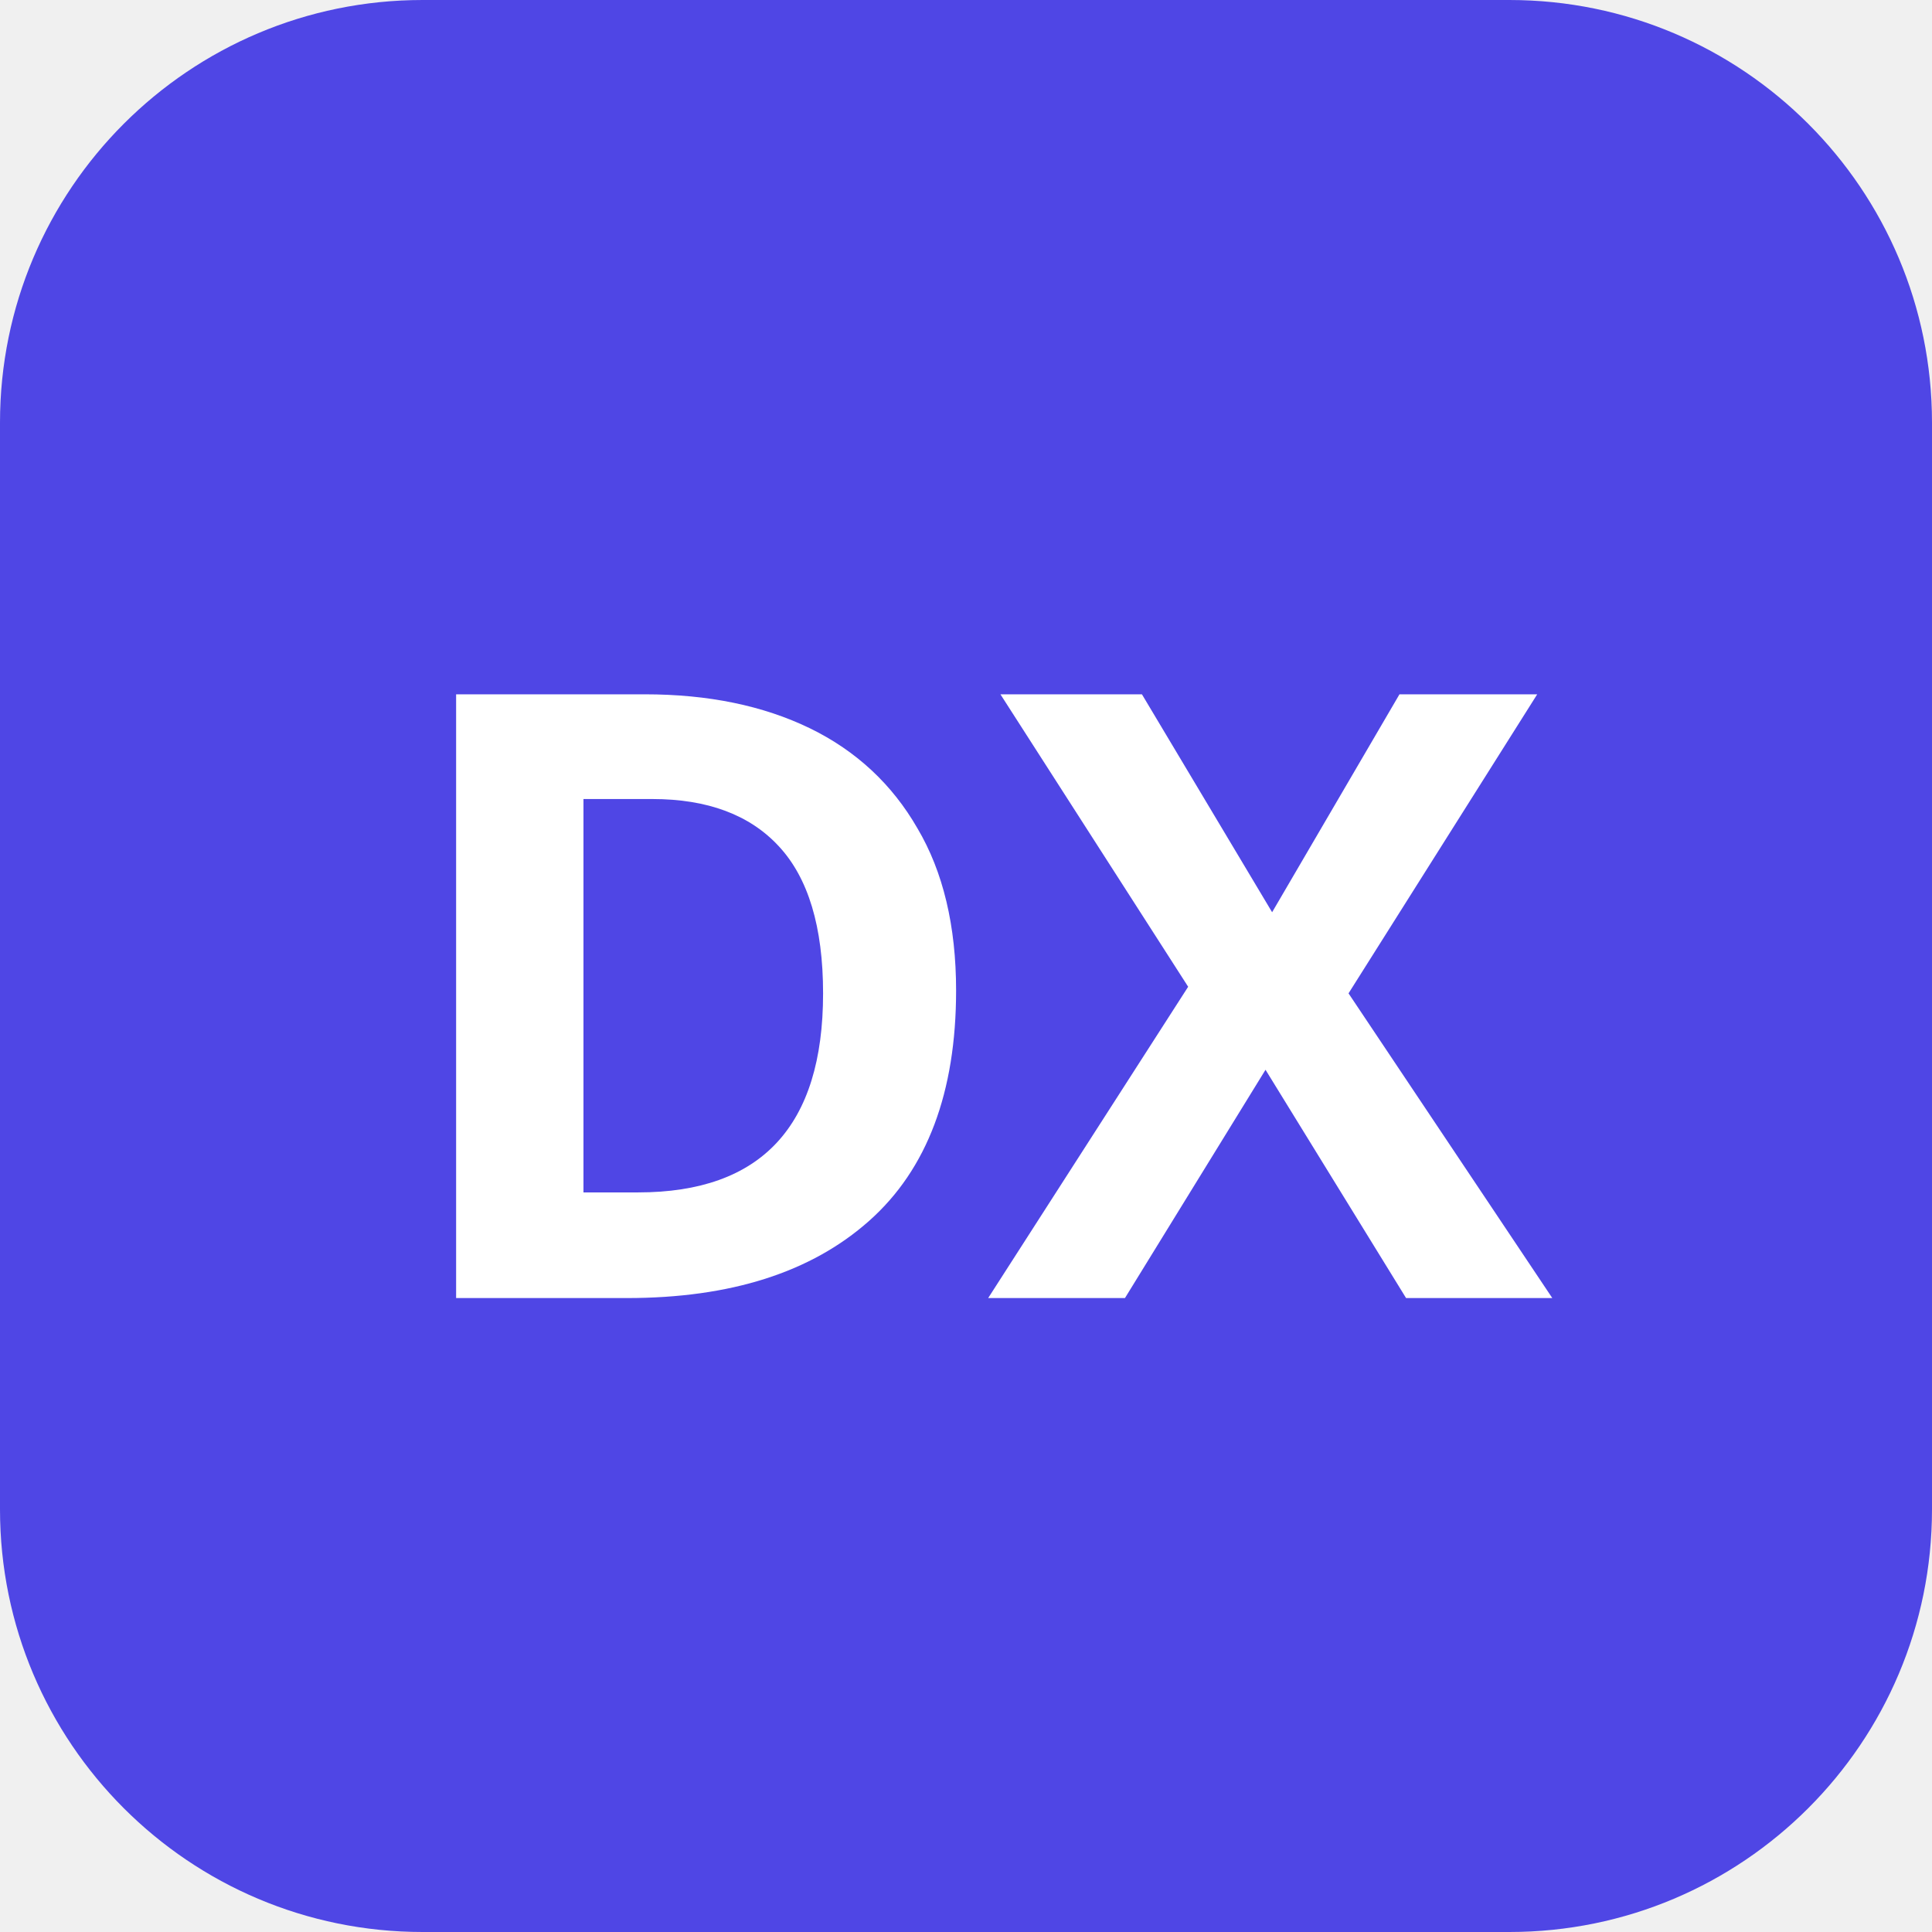
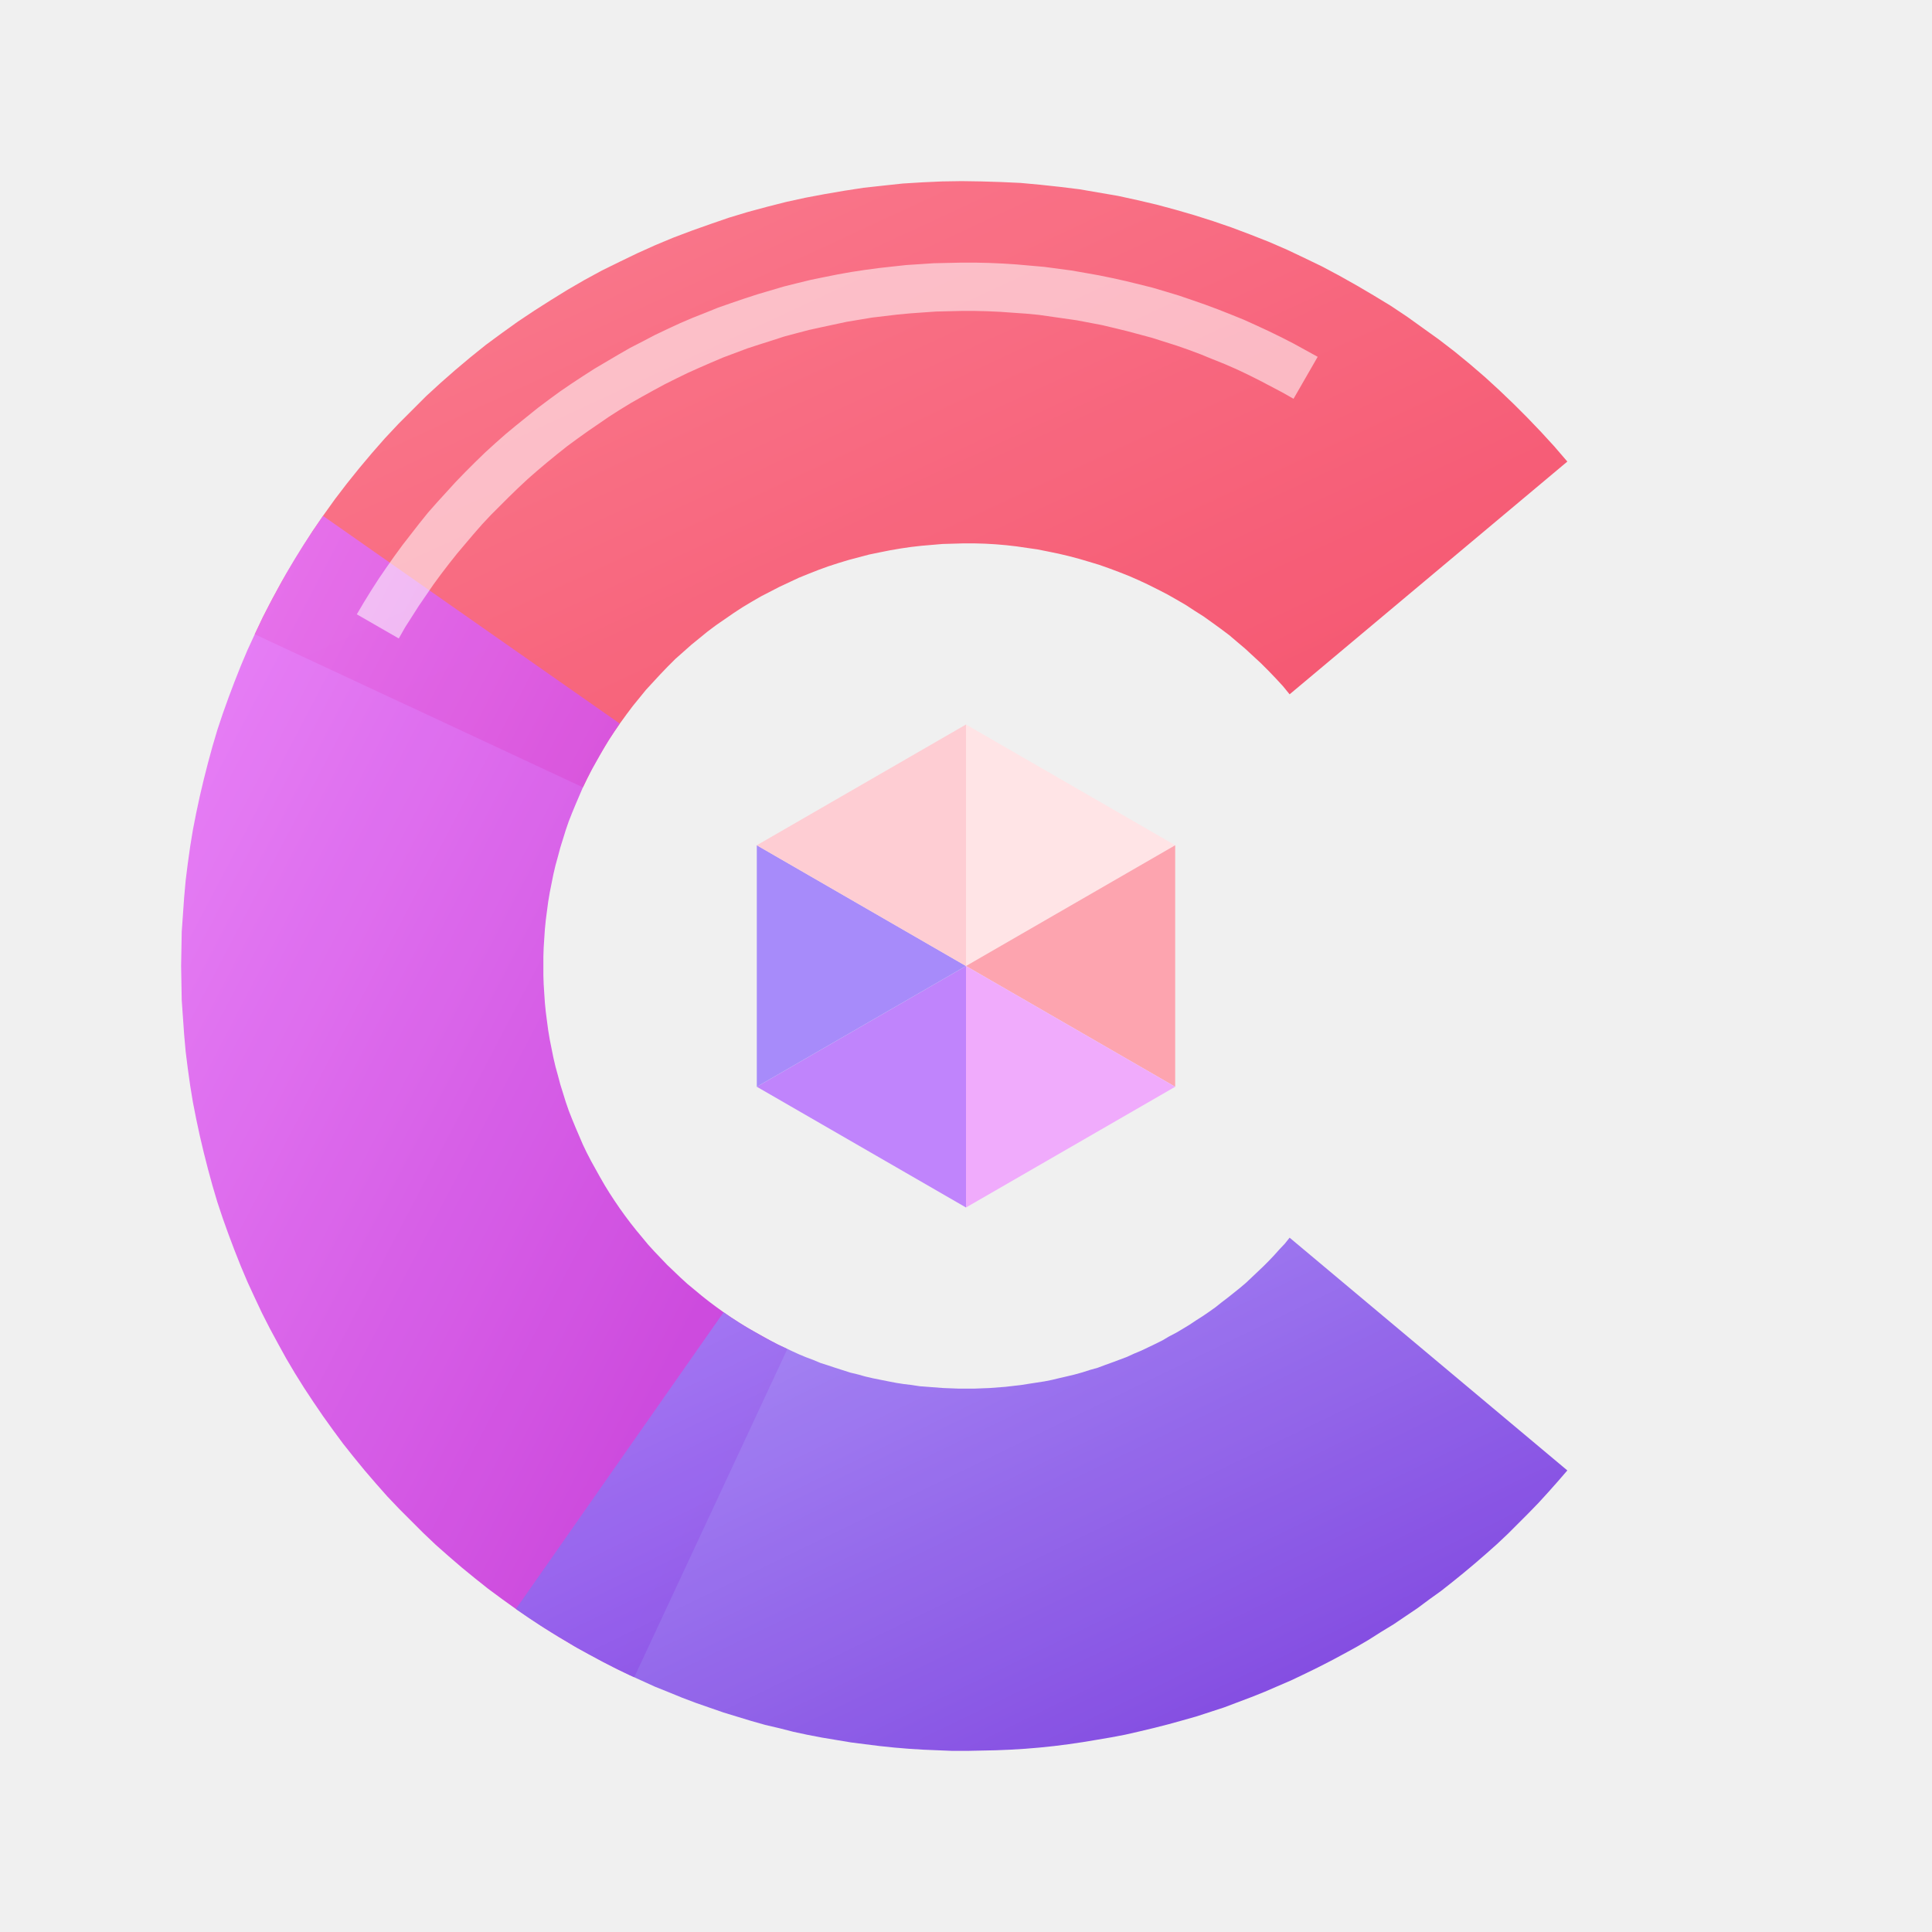
- <svg xmlns="http://www.w3.org/2000/svg" viewBox="0 0 32 32">
-   <rect width="32" height="32" rx="7" fill="#4f46e5" />
-   <text x="16" y="21.5" font-family="system-ui,sans-serif" font-size="14" font-weight="700" text-anchor="middle" fill="#fff">DX</text>
+ <svg xmlns="http://www.w3.org/2000/svg" viewBox="0 0 64 64" role="img" aria-label="Corelens">
+   <defs>
+     <linearGradient id="k1" x1="0" y1="0" x2="1" y2="1">
+       <stop offset="0" stop-color="#fb7185" />
+       <stop offset="1" stop-color="#f43f5e" />
+     </linearGradient>
+     <linearGradient id="k2" x1="0" y1="0" x2="1" y2="1">
+       <stop offset="0" stop-color="#e879f9" />
+       <stop offset="1" stop-color="#c026d3" />
+     </linearGradient>
+     <linearGradient id="k3" x1="0" y1="0" x2="1" y2="1">
+       <stop offset="0" stop-color="#a78bfa" />
+       <stop offset="1" stop-color="#6d28d9" />
+     </linearGradient>
+   </defs>
+   <path d="M8.44 21.01L8.72 20.42L9.02 19.84L9.33 19.27L9.66 18.71L10.00 18.15L10.35 17.60L10.72 17.06L11.10 16.53L11.49 16.02L11.90 15.51L12.32 15.01L12.75 14.52L13.20 14.04L13.66 13.58L14.12 13.12L14.60 12.68L15.09 12.25L15.59 11.83L16.10 11.42L16.63 11.03L17.16 10.65L17.70 10.29L18.25 9.94L18.80 9.60L19.37 9.27L19.94 8.96L20.53 8.67L21.11 8.39L21.71 8.12L22.31 7.87L22.92 7.64L23.54 7.42L24.15 7.21L24.78 7.02L25.41 6.85L26.04 6.69L26.68 6.55L27.32 6.43L27.96 6.32L28.61 6.22L29.25 6.15L29.90 6.08L30.55 6.04L31.21 6.01L31.86 6.00L32.51 6.01L33.16 6.03L33.81 6.06L34.46 6.12L35.11 6.19L35.76 6.27L36.40 6.38L37.04 6.49L37.68 6.63L38.32 6.78L38.95 6.95L39.57 7.13L40.20 7.33L40.81 7.54L41.42 7.77L42.03 8.01L42.63 8.27L43.22 8.55L43.80 8.83L44.38 9.14L44.95 9.46L45.51 9.79L46.07 10.13L46.61 10.49L47.14 10.87L47.67 11.25L48.19 11.65L48.69 12.06L49.19 12.49L49.67 12.93L50.14 13.38L50.60 13.84L51.05 14.31L51.49 14.79L51.92 15.29L42.72 23.00L42.50 22.73L42.26 22.47L42.02 22.22L41.77 21.97L41.51 21.73L41.25 21.49L40.99 21.27L40.72 21.04L40.44 20.83L40.15 20.62L39.87 20.42L39.57 20.23L39.28 20.04L38.97 19.86L38.67 19.69L38.36 19.53L38.04 19.37L37.72 19.22L37.40 19.08L37.07 18.95L36.75 18.83L36.41 18.71L36.08 18.61L35.74 18.51L35.40 18.42L35.06 18.34L34.72 18.27L34.37 18.20L34.02 18.15L33.68 18.10L33.33 18.06L32.98 18.03L32.63 18.01L32.27 18.00L31.92 18.00L31.57 18.01L31.22 18.02L30.87 18.05L30.52 18.08L30.17 18.12L29.83 18.17L29.48 18.23L29.13 18.30L28.79 18.37L28.45 18.46L28.11 18.55L27.78 18.65L27.44 18.76L27.11 18.88L26.78 19.01L26.46 19.14L26.14 19.29L25.82 19.44L25.51 19.60L25.20 19.76L24.89 19.94L24.59 20.12L24.30 20.31L24.01 20.51L23.72 20.71L23.44 20.92L23.17 21.14L22.90 21.36L22.63 21.60L22.37 21.83L22.12 22.08L21.88 22.33L21.64 22.59L21.40 22.85L21.18 23.12L20.96 23.39L20.75 23.67L20.54 23.96L20.34 24.25L20.15 24.54L19.97 24.84L19.79 25.15L19.62 25.45L19.46 25.77L19.31 26.08Z" fill="url(#k1)" opacity=".9" />
+   <path d="M21.01 55.56L20.50 55.32L19.99 55.06L19.49 54.79L19.00 54.52L18.51 54.23L18.03 53.93L17.56 53.62L17.09 53.30L16.63 52.97L16.17 52.63L15.73 52.28L15.29 51.92L14.86 51.55L14.43 51.17L14.02 50.78L13.62 50.38L13.22 49.98L12.83 49.57L12.45 49.14L12.08 48.71L11.72 48.27L11.37 47.83L11.03 47.37L10.70 46.91L10.38 46.44L10.07 45.97L9.77 45.49L9.48 45.00L9.21 44.51L8.94 44.01L8.68 43.50L8.44 42.99L8.20 42.47L7.98 41.95L7.77 41.42L7.57 40.89L7.38 40.36L7.20 39.82L7.04 39.28L6.89 38.73L6.75 38.18L6.62 37.63L6.50 37.07L6.39 36.51L6.30 35.96L6.22 35.39L6.15 34.83L6.10 34.27L6.06 33.70L6.02 33.13L6.01 32.57L6.00 32.00L6.01 31.43L6.02 30.87L6.06 30.30L6.10 29.73L6.15 29.17L6.22 28.61L6.30 28.04L6.39 27.49L6.50 26.93L6.62 26.37L6.75 25.82L6.89 25.27L7.04 24.72L7.20 24.18L7.38 23.64L7.57 23.11L7.77 22.58L7.98 22.05L8.20 21.53L8.44 21.01L8.68 20.50L8.94 19.99L9.21 19.49L9.48 19.00L9.77 18.51L10.07 18.03L10.38 17.56L10.70 17.09L20.53 23.97L20.36 24.22L20.19 24.48L20.03 24.74L19.88 25.00L19.73 25.27L19.58 25.54L19.44 25.81L19.31 26.08L19.19 26.36L19.07 26.64L18.95 26.93L18.84 27.21L18.74 27.50L18.65 27.79L18.56 28.08L18.48 28.38L18.40 28.67L18.33 28.97L18.27 29.27L18.21 29.57L18.16 29.87L18.12 30.17L18.08 30.48L18.05 30.78L18.03 31.08L18.01 31.39L18.00 31.69L18.00 32.00L18.00 32.31L18.01 32.61L18.03 32.92L18.05 33.22L18.08 33.52L18.12 33.83L18.16 34.13L18.21 34.43L18.27 34.73L18.33 35.03L18.40 35.33L18.48 35.62L18.56 35.92L18.65 36.21L18.74 36.50L18.84 36.79L18.95 37.07L19.07 37.36L19.19 37.64L19.31 37.92L19.44 38.19L19.58 38.46L19.73 38.73L19.88 39.00L20.03 39.26L20.19 39.52L20.36 39.78L20.53 40.03L20.71 40.28L20.89 40.52L21.08 40.76L21.28 41.00L21.47 41.23L21.68 41.46L21.89 41.68L22.10 41.90L22.32 42.11L22.54 42.32L22.77 42.53L23.00 42.72L23.24 42.92L23.48 43.11L23.72 43.29L23.97 43.47L24.22 43.64L24.48 43.81L24.74 43.97L25.00 44.12L25.27 44.27L25.54 44.42L25.81 44.56L26.08 44.69Z" fill="url(#k2)" opacity=".9" />
+   <path d="M51.92 48.71L51.60 49.08L51.28 49.44L50.96 49.79L50.62 50.14L50.28 50.48L49.94 50.82L49.59 51.15L49.23 51.47L48.86 51.79L48.49 52.10L48.12 52.40L47.74 52.70L47.35 52.98L46.96 53.27L46.56 53.54L46.16 53.81L45.75 54.06L45.34 54.32L44.93 54.56L44.51 54.79L44.08 55.02L43.65 55.24L43.22 55.45L42.78 55.66L42.34 55.85L41.90 56.04L41.45 56.22L41.00 56.39L40.55 56.56L40.09 56.71L39.63 56.86L39.17 56.99L38.70 57.12L38.23 57.24L37.77 57.35L37.29 57.46L36.82 57.55L36.35 57.63L35.87 57.71L35.39 57.78L34.92 57.84L34.44 57.89L33.96 57.93L33.47 57.96L32.99 57.98L32.51 57.99L32.03 58.00L31.55 58.00L31.06 57.98L30.58 57.96L30.10 57.93L29.62 57.89L29.14 57.84L28.66 57.78L28.19 57.72L27.71 57.64L27.23 57.56L26.76 57.47L26.29 57.37L25.82 57.25L25.35 57.14L24.89 57.01L24.43 56.87L23.97 56.73L23.51 56.57L23.05 56.41L22.60 56.24L22.16 56.06L21.71 55.88L21.27 55.68L20.83 55.48L20.40 55.27L19.97 55.05L19.54 54.82L19.12 54.59L18.71 54.34L18.29 54.09L17.89 53.84L17.48 53.57L17.09 53.30L23.97 43.47L24.18 43.62L24.40 43.76L24.62 43.90L24.84 44.03L25.07 44.16L25.29 44.29L25.52 44.41L25.75 44.53L25.99 44.64L26.22 44.75L26.46 44.86L26.70 44.96L26.94 45.05L27.18 45.15L27.43 45.23L27.67 45.31L27.92 45.39L28.17 45.47L28.42 45.53L28.67 45.60L28.93 45.66L29.18 45.71L29.43 45.76L29.69 45.81L29.95 45.85L30.20 45.88L30.46 45.92L30.72 45.94L30.98 45.96L31.24 45.98L31.50 45.99L31.76 46.00L32.02 46.00L32.27 46.00L32.53 45.99L32.79 45.98L33.05 45.96L33.31 45.94L33.57 45.91L33.83 45.88L34.08 45.84L34.34 45.80L34.60 45.76L34.85 45.71L35.10 45.65L35.36 45.59L35.61 45.53L35.86 45.46L36.11 45.38L36.36 45.31L36.60 45.22L36.85 45.13L37.09 45.04L37.33 44.95L37.57 44.84L37.81 44.74L38.04 44.63L38.27 44.52L38.51 44.40L38.73 44.27L38.96 44.15L39.18 44.02L39.41 43.88L39.62 43.74L39.84 43.60L40.06 43.45L40.27 43.30L40.47 43.14L40.68 42.98L40.88 42.82L41.08 42.66L41.28 42.49L41.47 42.31L41.66 42.13L41.85 41.95L42.03 41.77L42.21 41.58L42.38 41.39L42.56 41.20L42.72 41.00Z" fill="url(#k3)" opacity=".9" />
+   <path d="M11.82 20.35L12.05 19.96L12.29 19.57L12.54 19.18L12.80 18.80L13.06 18.43L13.33 18.06L13.61 17.70L13.89 17.34L14.18 16.98L14.48 16.64L14.79 16.30L15.10 15.96L15.42 15.63L15.74 15.31L16.07 14.99L16.41 14.68L16.75 14.38L17.10 14.09L17.46 13.80L17.82 13.51L18.18 13.24L18.55 12.97L18.93 12.71L19.31 12.46L19.70 12.21L20.09 11.98L20.48 11.75L20.88 11.52L21.29 11.31L21.69 11.10L22.11 10.90L22.52 10.71L22.94 10.53L23.37 10.36L23.79 10.19L24.22 10.04L24.66 9.89L25.09 9.75L25.53 9.62L25.97 9.49L26.41 9.38L26.86 9.27L27.30 9.18L27.75 9.09L28.20 9.01L28.66 8.94L29.11 8.88L29.56 8.83L30.02 8.78L30.48 8.75L30.93 8.72L31.39 8.71L31.85 8.70L32.30 8.70L32.76 8.71L33.22 8.73L33.68 8.76L34.13 8.80L34.59 8.84L35.04 8.90L35.49 8.96L35.95 9.04L36.40 9.12L36.84 9.21L37.29 9.31L37.74 9.42L38.18 9.53L38.62 9.66L39.05 9.79L39.49 9.94L39.92 10.09L40.35 10.25L40.78 10.42L41.20 10.59L41.62 10.78L42.03 10.97L42.44 11.17L42.85 11.38L43.25 11.60L43.65 11.82L42.85 13.21L42.48 13.00L42.10 12.80L41.72 12.60L41.34 12.41L40.96 12.23L40.57 12.06L40.17 11.90L39.78 11.74L39.38 11.59L38.98 11.45L38.57 11.32L38.16 11.19L37.75 11.08L37.34 10.97L36.93 10.87L36.51 10.77L36.09 10.69L35.67 10.61L35.25 10.55L34.83 10.49L34.41 10.43L33.99 10.39L33.56 10.36L33.14 10.33L32.71 10.31L32.28 10.30L31.86 10.30L31.43 10.31L31.01 10.32L30.58 10.35L30.16 10.38L29.73 10.42L29.31 10.47L28.89 10.52L28.47 10.59L28.05 10.66L27.63 10.75L27.21 10.84L26.80 10.93L26.38 11.04L25.97 11.15L25.57 11.28L25.16 11.41L24.76 11.54L24.36 11.69L23.96 11.84L23.56 12.01L23.17 12.18L22.79 12.35L22.40 12.54L22.02 12.73L21.65 12.93L21.27 13.14L20.90 13.35L20.54 13.57L20.18 13.80L19.83 14.04L19.48 14.28L19.13 14.53L18.79 14.78L18.45 15.05L18.12 15.32L17.80 15.59L17.48 15.87L17.17 16.16L16.86 16.46L16.56 16.76L16.26 17.06L15.97 17.37L15.69 17.69L15.41 18.02L15.14 18.34L14.87 18.68L14.61 19.02L14.36 19.36L14.12 19.71L13.88 20.06L13.65 20.42L13.42 20.78L13.21 21.15Z" fill="#fff" opacity=".55" />
+   <path d="M32 32L32.00 24.00L38.93 28.00Z" fill="#ffe4e6" />
+   <path d="M32 32L38.93 28.00L38.93 36.00Z" fill="#fda4af" />
+   <path d="M32 32L38.93 36.00L32.00 40.00Z" fill="#f0abfc" />
+   <path d="M32 32L32.00 40.00L25.07 36.00Z" fill="#c084fc" />
+   <path d="M32 32L25.07 36.00L25.07 28.00Z" fill="#a78bfa" />
+   <path d="M32 32L25.07 28.00L32.00 24.00Z" fill="#fecdd3" />
</svg>
